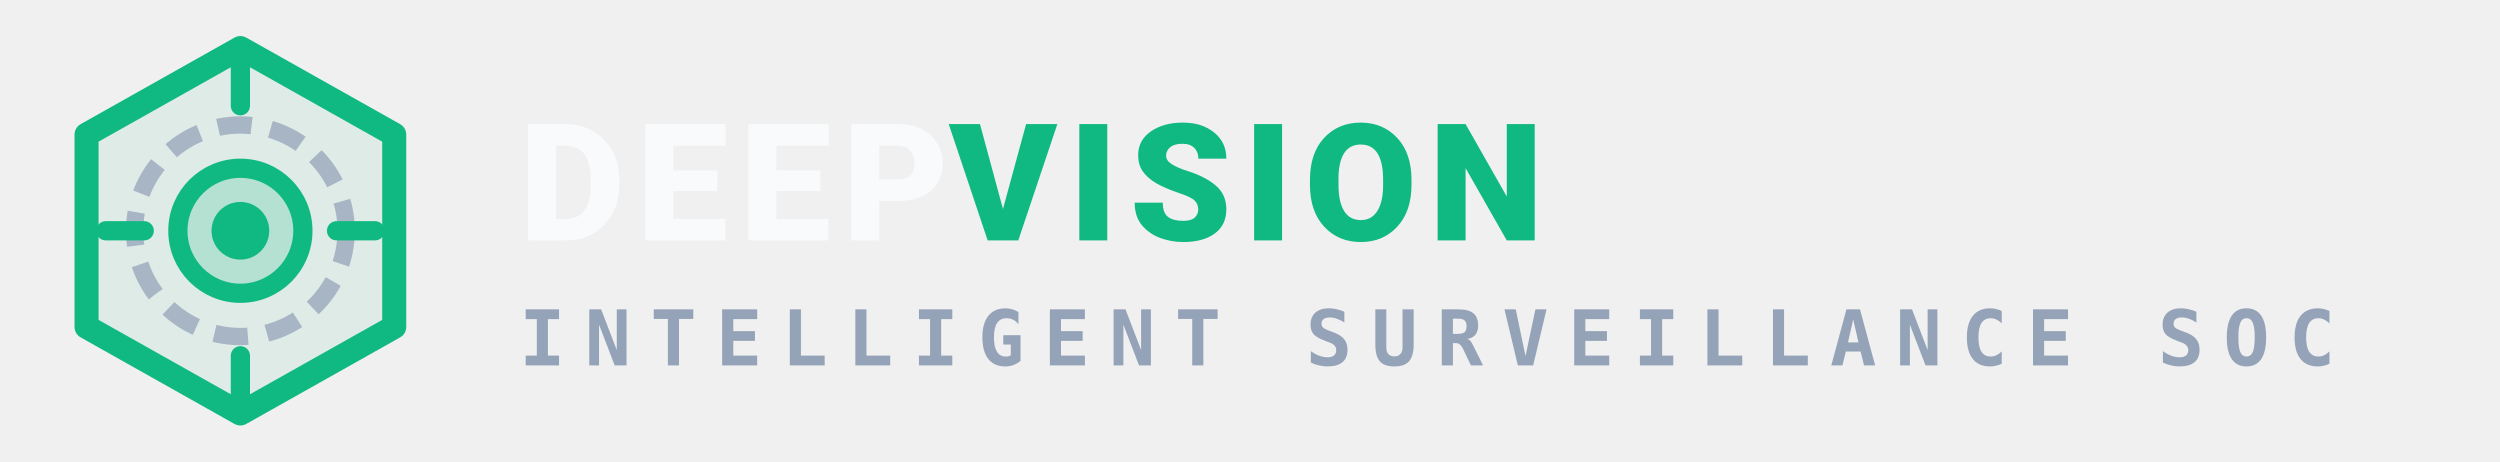
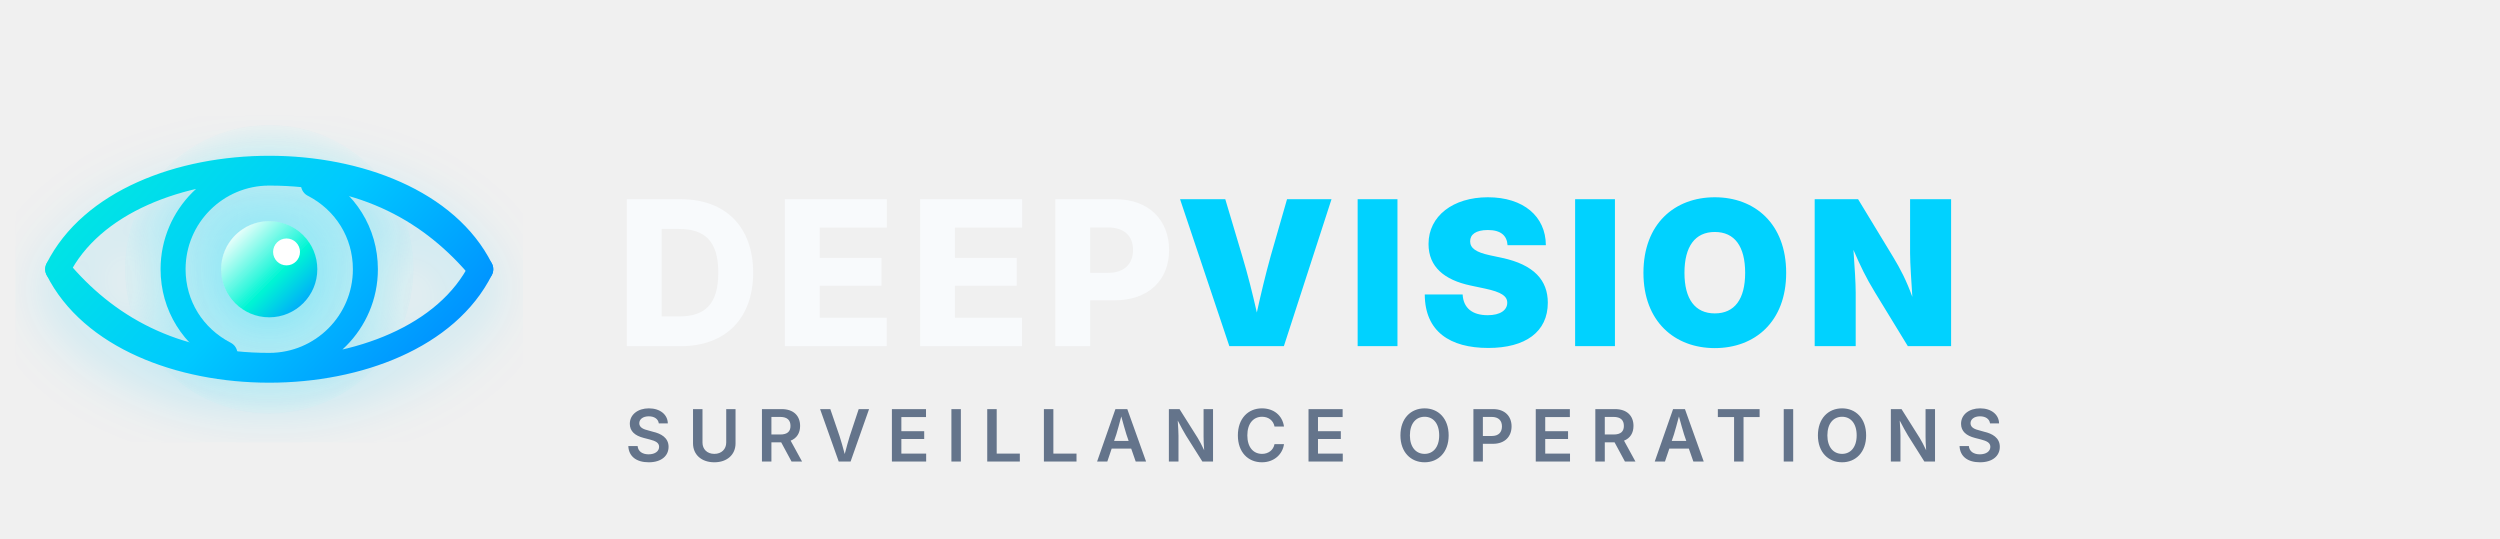
- <svg xmlns="http://www.w3.org/2000/svg" viewBox="0 0 260 48" fill="none">
-   <g transform="translate(4, 3)">
-     <polygon points="21,2 37,11 37,31 21,40 5,31 5,11" stroke="#10b981" stroke-width="2.5" stroke-linejoin="round" fill="rgba(16, 185, 129, 0.08)" />
-     <circle cx="21" cy="21" r="11" stroke="#94a3b8" stroke-width="1.8" stroke-dasharray="3.5 2" opacity="0.75" />
-     <circle cx="21" cy="21" r="6.5" stroke="#10b981" stroke-width="2" fill="rgba(16, 185, 129, 0.2)" />
-     <circle cx="21" cy="21" r="3" fill="#10b981" />
-     <line x1="21" y1="4" x2="21" y2="8" stroke="#10b981" stroke-width="2" stroke-linecap="round" />
-     <line x1="21" y1="34" x2="21" y2="38" stroke="#10b981" stroke-width="2" stroke-linecap="round" />
-     <line x1="7" y1="21" x2="11" y2="21" stroke="#10b981" stroke-width="2" stroke-linecap="round" />
-     <line x1="31" y1="21" x2="35" y2="21" stroke="#10b981" stroke-width="2" stroke-linecap="round" />
+ <svg xmlns="http://www.w3.org/2000/svg" viewBox="0 0 260 56" fill="none" width="260" height="56">
+   <defs>
+     <linearGradient id="dv-iris-grad" x1="6" y1="8" x2="50" y2="48" gradientUnits="userSpaceOnUse">
+       <stop offset="0%" stop-color="#00F5D4" />
+       <stop offset="50%" stop-color="#00C9FF" />
+       <stop offset="100%" stop-color="#0072FF" />
+     </linearGradient>
+     <linearGradient id="dv-pupil-grad" x1="24" y1="24" x2="32" y2="32" gradientUnits="userSpaceOnUse">
+       <stop offset="0%" stop-color="#FFFFFF" />
+       <stop offset="60%" stop-color="#00F5D4" />
+       <stop offset="100%" stop-color="#00A3FF" />
+     </linearGradient>
+     <radialGradient id="dv-glow" cx="28" cy="28" r="16" gradientUnits="userSpaceOnUse">
+       <stop offset="0%" stop-color="#00E5FF" stop-opacity="0.35" />
+       <stop offset="100%" stop-color="#00E5FF" stop-opacity="0" />
+     </radialGradient>
+     <filter id="dv-soft-shadow" x="-10%" y="-10%" width="120%" height="120%">
+       <feDropShadow dx="0" dy="2" stdDeviation="3" flood-color="#00C9FF" flood-opacity="0.25" />
+     </filter>
+   </defs>
+   <g transform="translate(0, 0)" filter="url(#dv-soft-shadow)">
+     <circle cx="28" cy="28" r="15" fill="url(#dv-glow)" />
+     <path d="M 6 28 C 13 14, 43 14, 50 28 C 45 22, 38 18, 28 18 C 22.48 18, 18 22.48, 18 28 C 18 31.8, 20.1 35.1, 23.4 36.8" stroke="url(#dv-iris-grad)" stroke-width="2.6" stroke-linecap="round" stroke-linejoin="round" fill="none" />
+     <path d="M 50 28 C 43 42, 13 42, 6 28 C 11 34, 18 38, 28 38 C 33.52 38, 38 33.52, 38 28 C 38 24.2, 35.9 20.9, 32.6 19.2" stroke="url(#dv-iris-grad)" stroke-width="2.6" stroke-linecap="round" stroke-linejoin="round" fill="none" />
+     <circle cx="28" cy="28" r="5" fill="url(#dv-pupil-grad)" />
+     <circle cx="29.8" cy="26.2" r="1.4" fill="#FFFFFF" />
  </g>
-   <text x="54" y="25" font-family="'Plus Jakarta Sans', -apple-system, BlinkMacSystemFont, 'Segoe UI', Roboto, sans-serif" font-size="17" font-weight="800" letter-spacing="1.2" fill="#f8fafc">DEEP<tspan fill="#10b981">VISION</tspan>
-   </text>
-   <text x="54" y="38" font-family="'JetBrains Mono', monospace" font-size="8" font-weight="600" letter-spacing="2" fill="#94a3b8">INTELLIGENT SURVEILLANCE SOC</text>
+   <g transform="translate(64, 14)">
+     <text x="0" y="22" font-family="system-ui, -apple-system, BlinkMacSystemFont, 'Inter', 'Segoe UI', Roboto, sans-serif" font-weight="800" font-size="21" letter-spacing="0.06em" fill="#F8FAFC">DEEP<tspan fill="#00D2FF" font-weight="900">VISION</tspan>
+     </text>
+     <text x="1" y="34" font-family="system-ui, -apple-system, BlinkMacSystemFont, 'Inter', monospace" font-weight="600" font-size="7.5" letter-spacing="0.22em" fill="#64748B">SURVEILLANCE OPERATIONS</text>
+   </g>
</svg>
